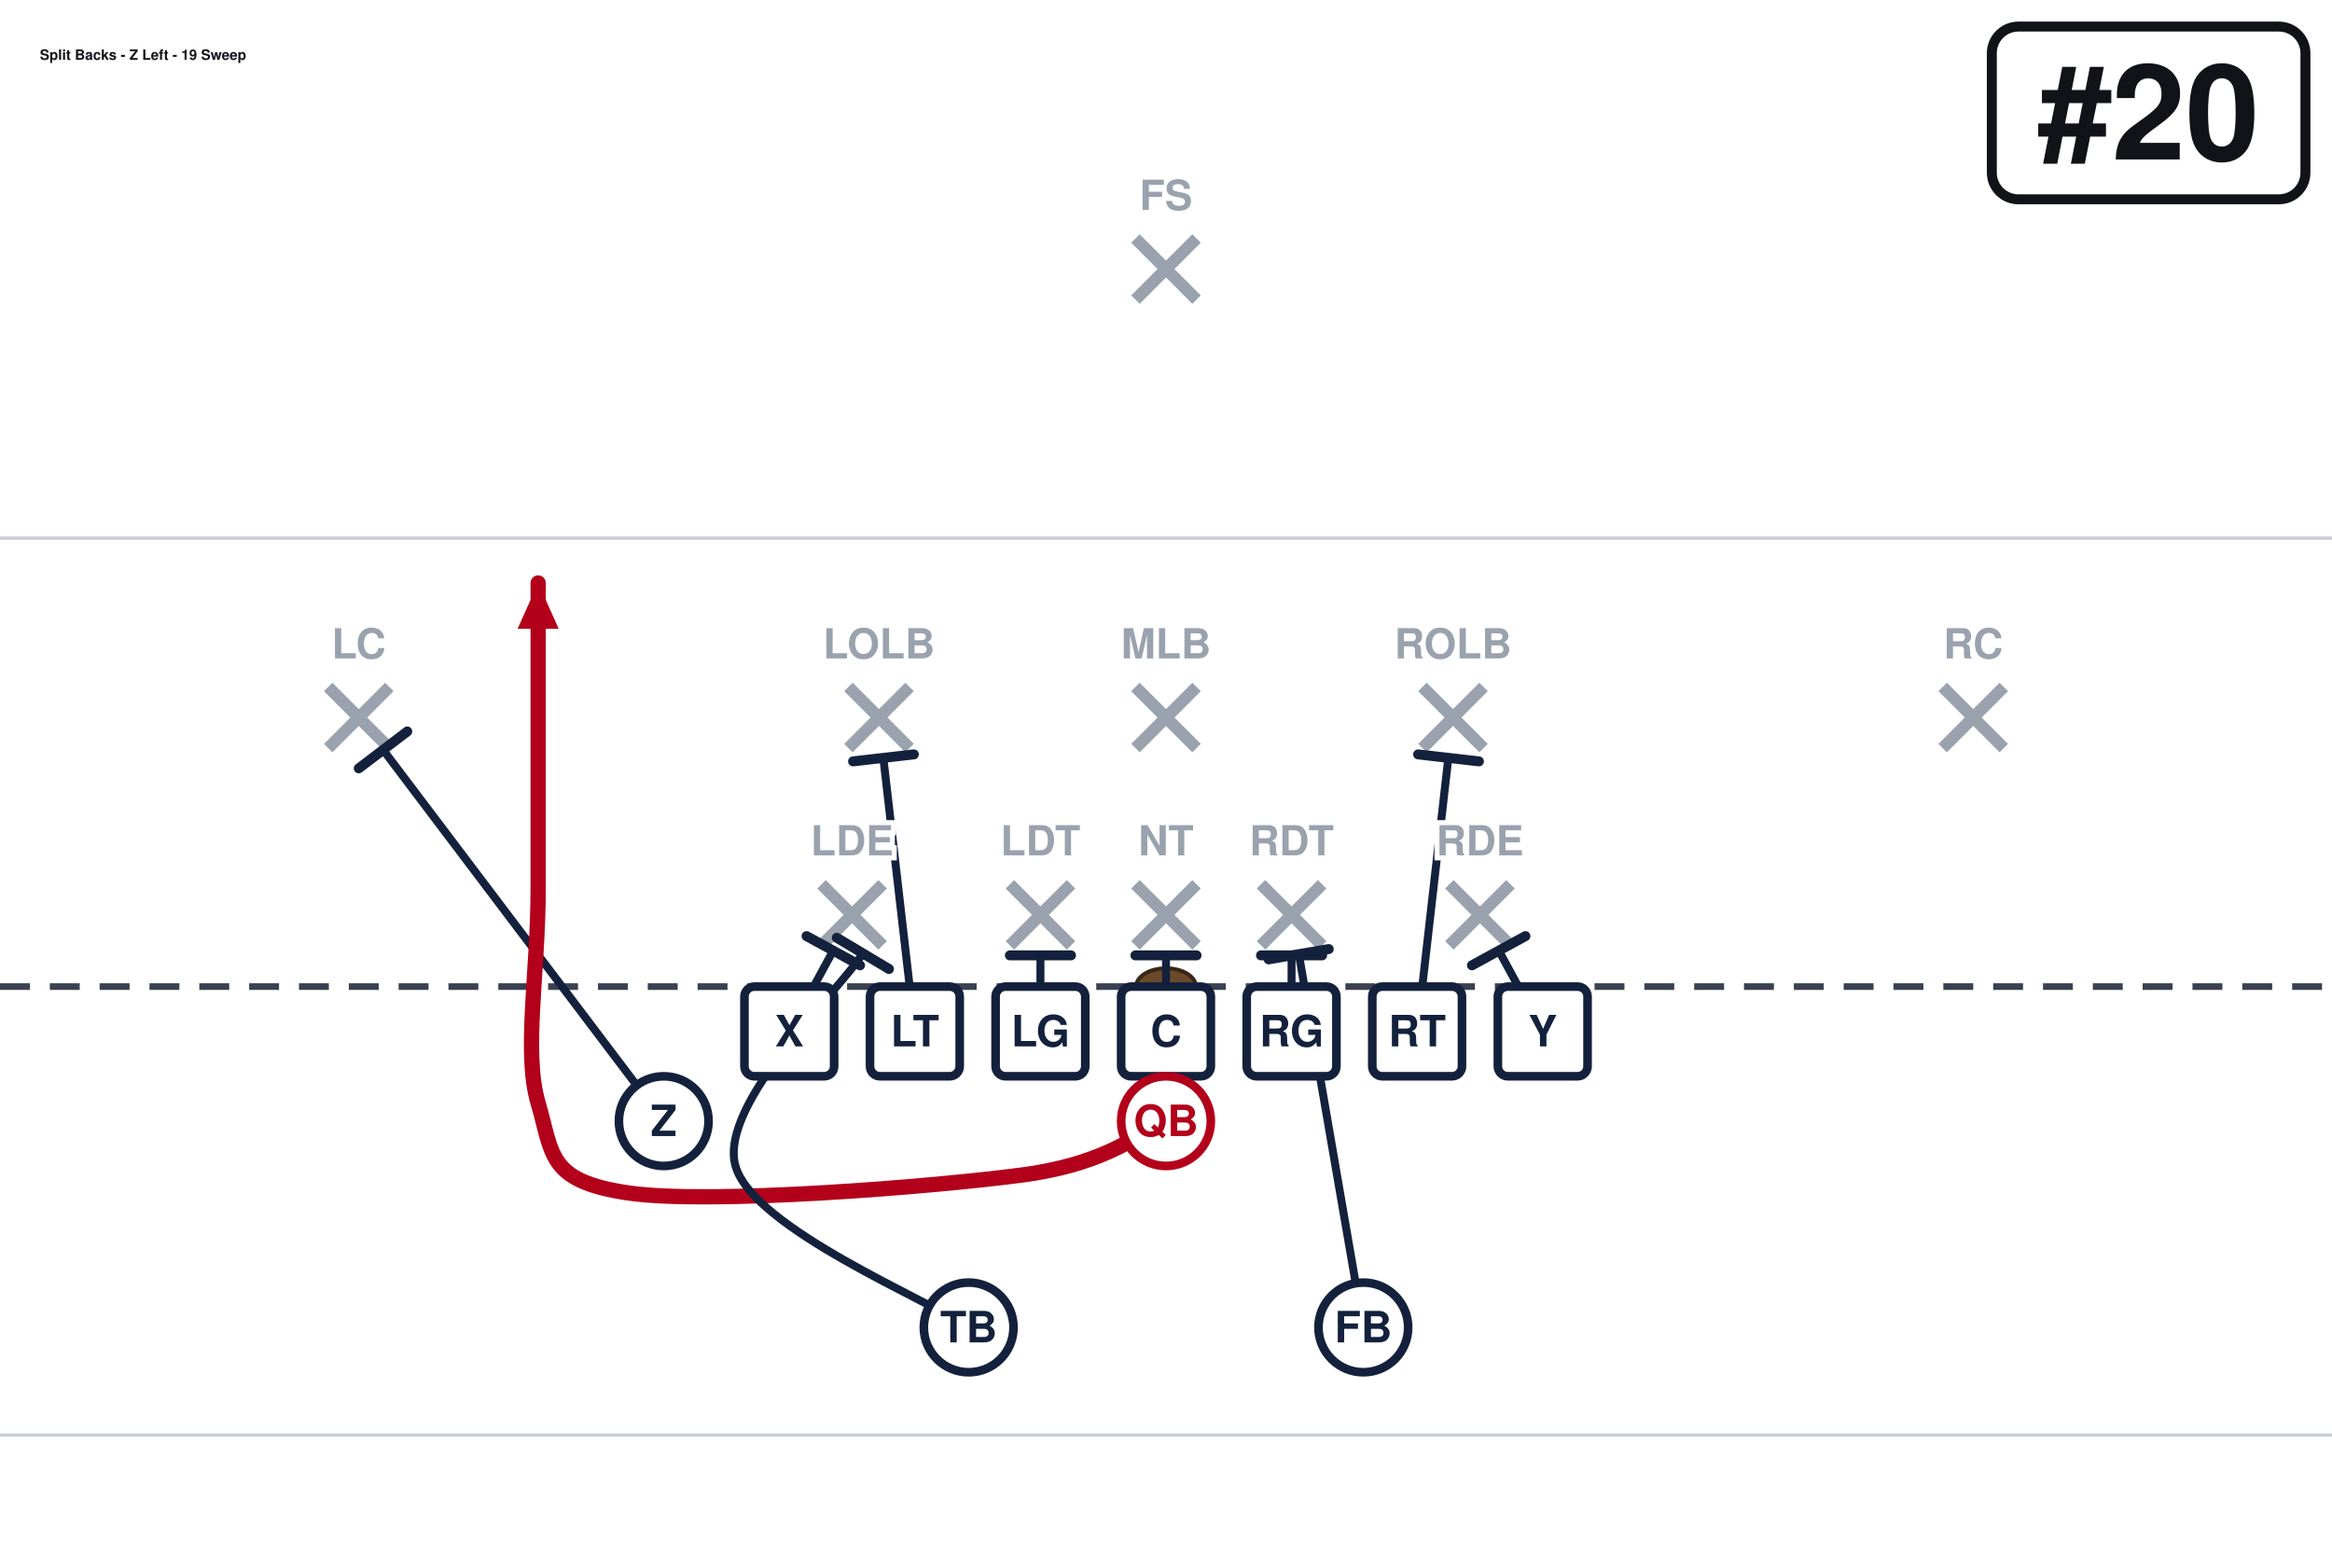
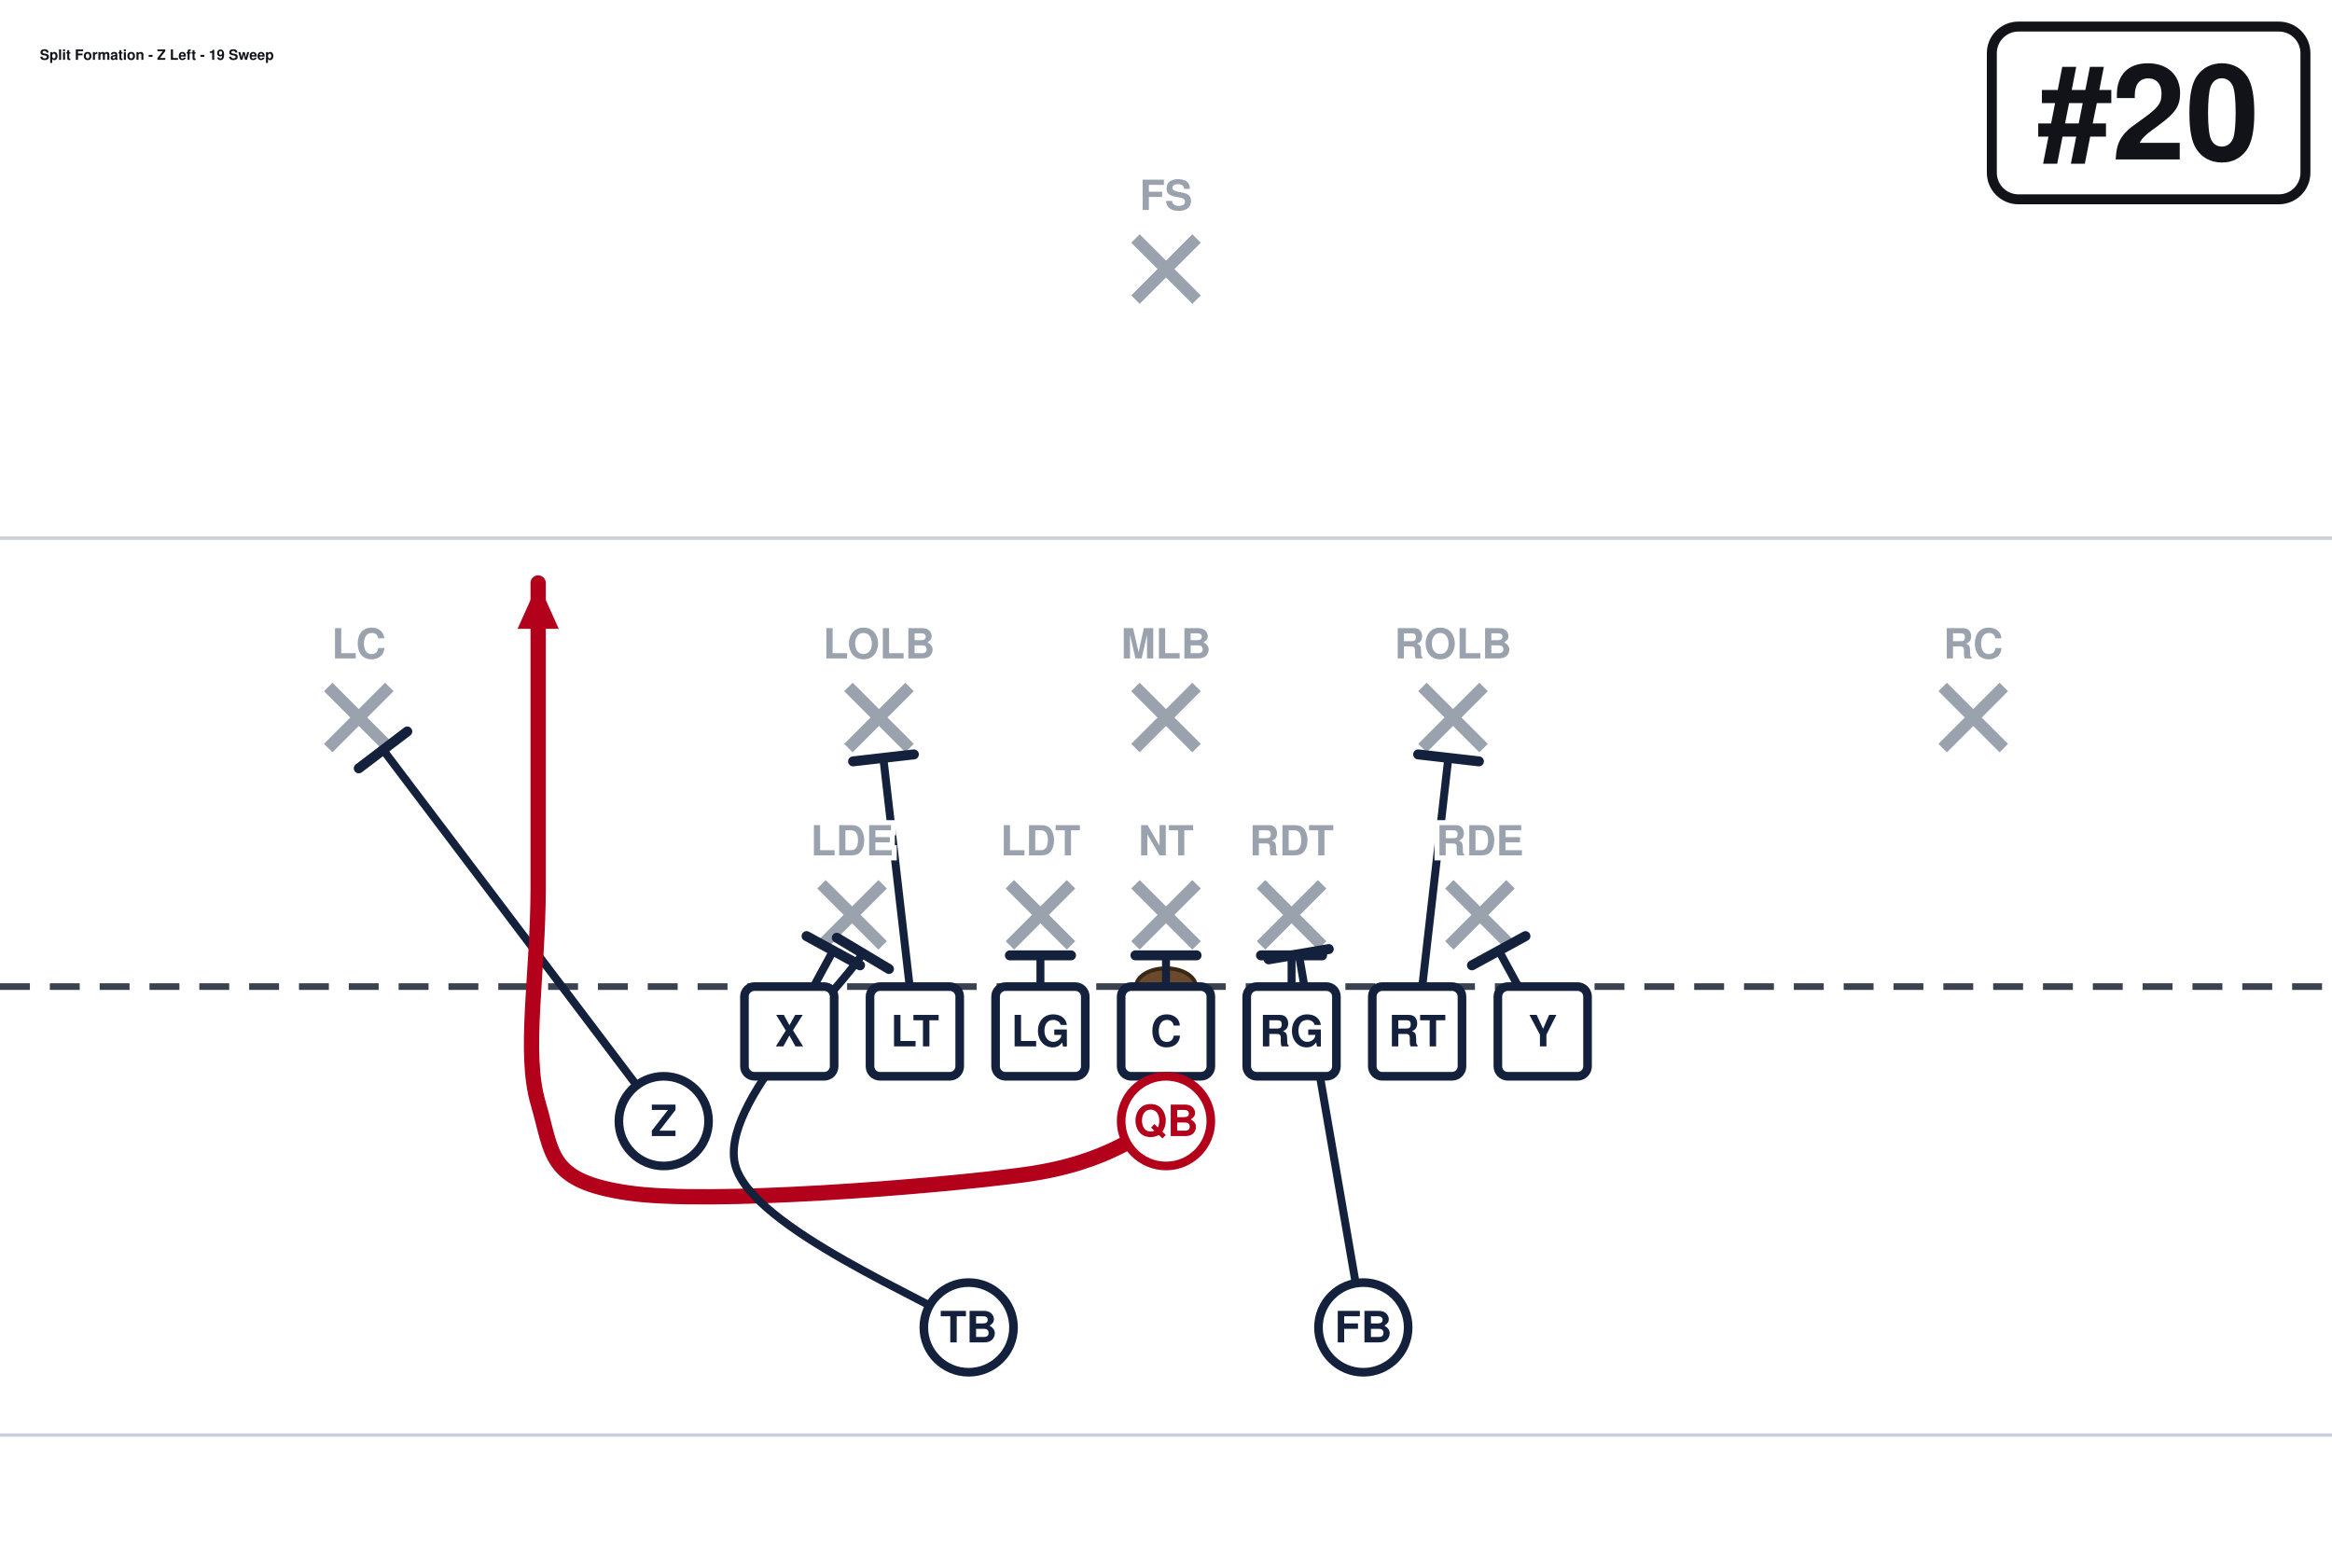
<svg xmlns="http://www.w3.org/2000/svg" width="702" height="472" viewBox="0 27 702 472" font-family="Segoe UI, Helvetica, Arial, sans-serif" role="img">
  <rect x="0" y="0" width="702" height="513" fill="#ffffff" />
  <line x1="0" y1="459.0" x2="702" y2="459.0" stroke="#c8cdd6" stroke-width="1" />
  <line x1="0" y1="189.0" x2="702" y2="189.0" stroke="#c8cdd6" stroke-width="1" />
  <line x1="0" y1="324.0" x2="702" y2="324.0" stroke="#3a4150" stroke-width="2" stroke-dasharray="9 6" />
  <ellipse cx="351.0" cy="324.0" rx="9" ry="5.5" fill="#6b4a2b" stroke="#3a2716" stroke-width="1.2" />
  <line x1="247.3" y1="293.2" x2="265.7" y2="311.6" stroke="#9aa2ae" stroke-width="3.6" />
  <line x1="265.7" y1="293.2" x2="247.3" y2="311.6" stroke="#9aa2ae" stroke-width="3.6" />
  <line x1="304.0" y1="293.2" x2="322.4" y2="311.6" stroke="#9aa2ae" stroke-width="3.6" />
  <line x1="322.4" y1="293.2" x2="304.0" y2="311.6" stroke="#9aa2ae" stroke-width="3.6" />
  <line x1="341.8" y1="293.2" x2="360.2" y2="311.6" stroke="#9aa2ae" stroke-width="3.6" />
  <line x1="360.2" y1="293.2" x2="341.8" y2="311.6" stroke="#9aa2ae" stroke-width="3.6" />
  <line x1="379.6" y1="293.2" x2="398.0" y2="311.6" stroke="#9aa2ae" stroke-width="3.6" />
  <line x1="398.0" y1="293.2" x2="379.6" y2="311.6" stroke="#9aa2ae" stroke-width="3.6" />
  <line x1="436.3" y1="293.2" x2="454.7" y2="311.6" stroke="#9aa2ae" stroke-width="3.6" />
  <line x1="454.7" y1="293.2" x2="436.3" y2="311.6" stroke="#9aa2ae" stroke-width="3.6" />
  <line x1="255.4" y1="233.8" x2="273.8" y2="252.2" stroke="#9aa2ae" stroke-width="3.6" />
  <line x1="273.8" y1="233.8" x2="255.4" y2="252.2" stroke="#9aa2ae" stroke-width="3.6" />
  <line x1="341.8" y1="233.8" x2="360.2" y2="252.2" stroke="#9aa2ae" stroke-width="3.6" />
  <line x1="360.2" y1="233.8" x2="341.8" y2="252.2" stroke="#9aa2ae" stroke-width="3.6" />
  <line x1="428.2" y1="233.8" x2="446.6" y2="252.2" stroke="#9aa2ae" stroke-width="3.6" />
  <line x1="446.6" y1="233.8" x2="428.2" y2="252.2" stroke="#9aa2ae" stroke-width="3.6" />
  <line x1="98.8" y1="233.8" x2="117.2" y2="252.2" stroke="#9aa2ae" stroke-width="3.6" />
  <line x1="117.2" y1="233.8" x2="98.8" y2="252.2" stroke="#9aa2ae" stroke-width="3.6" />
  <line x1="584.8" y1="233.8" x2="603.2" y2="252.2" stroke="#9aa2ae" stroke-width="3.6" />
  <line x1="603.2" y1="233.8" x2="584.8" y2="252.2" stroke="#9aa2ae" stroke-width="3.6" />
  <line x1="341.8" y1="98.8" x2="360.2" y2="117.2" stroke="#9aa2ae" stroke-width="3.6" />
  <line x1="360.2" y1="98.8" x2="341.8" y2="117.2" stroke="#9aa2ae" stroke-width="3.6" />
  <path d="M237.6,337.5 L250.8,313.2" fill="none" stroke="#14213d" stroke-width="2.4" stroke-linecap="round" stroke-linejoin="round" />
  <line x1="242.8" y1="308.8" x2="258.9" y2="317.6" stroke="#14213d" stroke-width="3.0" stroke-linecap="round" />
  <path d="M275.4,337.5 L265.9,255.1" fill="none" stroke="#14213d" stroke-width="2.4" stroke-linecap="round" stroke-linejoin="round" />
  <line x1="256.8" y1="256.2" x2="275.1" y2="254.1" stroke="#14213d" stroke-width="3.0" stroke-linecap="round" />
  <path d="M313.2,337.5 L313.2,314.6" fill="none" stroke="#14213d" stroke-width="2.4" stroke-linecap="round" stroke-linejoin="round" />
  <line x1="304.0" y1="314.6" x2="322.4" y2="314.6" stroke="#14213d" stroke-width="3.0" stroke-linecap="round" />
  <path d="M351.0,337.5 L351.0,314.6" fill="none" stroke="#14213d" stroke-width="2.4" stroke-linecap="round" stroke-linejoin="round" />
  <line x1="341.8" y1="314.6" x2="360.2" y2="314.6" stroke="#14213d" stroke-width="3.0" stroke-linecap="round" />
  <path d="M388.8,337.5 L388.8,314.6" fill="none" stroke="#14213d" stroke-width="2.4" stroke-linecap="round" stroke-linejoin="round" />
  <line x1="379.6" y1="314.6" x2="398.0" y2="314.6" stroke="#14213d" stroke-width="3.0" stroke-linecap="round" />
  <path d="M426.6,337.5 L436.0,255.1" fill="none" stroke="#14213d" stroke-width="2.4" stroke-linecap="round" stroke-linejoin="round" />
  <line x1="426.9" y1="254.1" x2="445.2" y2="256.2" stroke="#14213d" stroke-width="3.0" stroke-linecap="round" />
  <path d="M464.4,337.5 L451.2,313.2" fill="none" stroke="#14213d" stroke-width="2.4" stroke-linecap="round" stroke-linejoin="round" />
  <line x1="443.1" y1="317.6" x2="459.2" y2="308.8" stroke="#14213d" stroke-width="3.0" stroke-linecap="round" />
  <path d="M199.8,364.5 L115.3,252.7" fill="none" stroke="#14213d" stroke-width="2.4" stroke-linecap="round" stroke-linejoin="round" />
  <line x1="108.0" y1="258.3" x2="122.6" y2="247.2" stroke="#14213d" stroke-width="3.0" stroke-linecap="round" />
  <path d="M351.0,364.5 C343.8,367.2 334.8,377.1 307.8,380.7 C280.8,384.3 213.3,389.7 189.0,386.1 C164.7,382.5 166.5,374.4 162.0,359.1 C157.5,343.8 162.0,320.4 162.0,294.3 C162.0,268.2 162.0,217.8 162.0,202.5" fill="none" stroke="#b3001b" stroke-width="4.6" stroke-linecap="round" stroke-linejoin="round" />
  <polygon points="162.0,202.5 168.2,216.3 155.8,216.3" fill="#b3001b" />
  <path d="M410.4,426.6 L391.0,314.3" fill="none" stroke="#14213d" stroke-width="2.4" stroke-linecap="round" stroke-linejoin="round" />
  <line x1="381.9" y1="315.8" x2="400.0" y2="312.7" stroke="#14213d" stroke-width="3.0" stroke-linecap="round" />
  <path d="M291.6,426.6 C279.9,418.5 226.7,396.8 221.4,378.0 C216.1,359.2 253.3,324.7 259.7,314.0" fill="none" stroke="#14213d" stroke-width="2.4" stroke-linecap="round" stroke-linejoin="round" />
  <line x1="251.9" y1="309.3" x2="267.6" y2="318.7" stroke="#14213d" stroke-width="3.0" stroke-linecap="round" />
  <rect x="224.1" y="324.0" width="27.0" height="27.0" rx="3" fill="#ffffff" stroke="#14213d" stroke-width="2.6" />
  <text x="237.6" y="342.0" text-anchor="middle" font-size="13" font-weight="700" fill="#14213d">X</text>
  <rect x="261.9" y="324.0" width="27.0" height="27.0" rx="3" fill="#ffffff" stroke="#14213d" stroke-width="2.6" />
  <text x="275.4" y="342.0" text-anchor="middle" font-size="13" font-weight="700" fill="#14213d">LT</text>
  <rect x="299.7" y="324.0" width="27.0" height="27.0" rx="3" fill="#ffffff" stroke="#14213d" stroke-width="2.6" />
  <text x="313.2" y="342.0" text-anchor="middle" font-size="13" font-weight="700" fill="#14213d">LG</text>
  <rect x="337.5" y="324.0" width="27.0" height="27.0" rx="3" fill="#ffffff" stroke="#14213d" stroke-width="2.6" />
  <text x="351.0" y="342.0" text-anchor="middle" font-size="13" font-weight="700" fill="#14213d">C</text>
  <rect x="375.3" y="324.0" width="27.0" height="27.0" rx="3" fill="#ffffff" stroke="#14213d" stroke-width="2.6" />
  <text x="388.8" y="342.0" text-anchor="middle" font-size="13" font-weight="700" fill="#14213d">RG</text>
  <rect x="413.1" y="324.0" width="27.0" height="27.0" rx="3" fill="#ffffff" stroke="#14213d" stroke-width="2.6" />
  <text x="426.6" y="342.0" text-anchor="middle" font-size="13" font-weight="700" fill="#14213d">RT</text>
  <rect x="450.9" y="324.0" width="27.0" height="27.0" rx="3" fill="#ffffff" stroke="#14213d" stroke-width="2.6" />
  <text x="464.4" y="342.0" text-anchor="middle" font-size="13" font-weight="700" fill="#14213d">Y</text>
  <circle cx="199.8" cy="364.5" r="13.5" fill="#ffffff" stroke="#14213d" stroke-width="2.6" />
  <text x="199.8" y="369.0" text-anchor="middle" font-size="13" font-weight="700" fill="#14213d">Z</text>
  <circle cx="351.0" cy="364.5" r="13.5" fill="#ffffff" stroke="#b3001b" stroke-width="2.6" />
  <text x="351.0" y="369.0" text-anchor="middle" font-size="13" font-weight="700" fill="#b3001b">QB</text>
  <circle cx="291.6" cy="426.6" r="13.5" fill="#ffffff" stroke="#14213d" stroke-width="2.6" />
  <text x="291.6" y="431.1" text-anchor="middle" font-size="13" font-weight="700" fill="#14213d">TB</text>
  <circle cx="410.4" cy="426.6" r="13.5" fill="#ffffff" stroke="#14213d" stroke-width="2.6" />
  <text x="410.4" y="431.1" text-anchor="middle" font-size="13" font-weight="700" fill="#14213d">FB</text>
  <text x="256.5" y="284.5" text-anchor="middle" font-size="12.5" fill="#9aa2ae" font-weight="600" stroke="#fff" stroke-width="3" paint-order="stroke">LDE</text>
  <text x="313.2" y="284.5" text-anchor="middle" font-size="12.5" fill="#9aa2ae" font-weight="600" stroke="#fff" stroke-width="3" paint-order="stroke">LDT</text>
  <text x="351.0" y="284.5" text-anchor="middle" font-size="12.5" fill="#9aa2ae" font-weight="600" stroke="#fff" stroke-width="3" paint-order="stroke">NT</text>
  <text x="388.8" y="284.5" text-anchor="middle" font-size="12.5" fill="#9aa2ae" font-weight="600" stroke="#fff" stroke-width="3" paint-order="stroke">RDT</text>
  <text x="445.5" y="284.5" text-anchor="middle" font-size="12.5" fill="#9aa2ae" font-weight="600" stroke="#fff" stroke-width="3" paint-order="stroke">RDE</text>
  <text x="264.6" y="225.2" text-anchor="middle" font-size="12.5" fill="#9aa2ae" font-weight="600" stroke="#fff" stroke-width="3" paint-order="stroke">LOLB</text>
  <text x="351.0" y="225.2" text-anchor="middle" font-size="12.5" fill="#9aa2ae" font-weight="600" stroke="#fff" stroke-width="3" paint-order="stroke">MLB</text>
  <text x="437.4" y="225.2" text-anchor="middle" font-size="12.5" fill="#9aa2ae" font-weight="600" stroke="#fff" stroke-width="3" paint-order="stroke">ROLB</text>
  <text x="108.0" y="225.2" text-anchor="middle" font-size="12.5" fill="#9aa2ae" font-weight="600" stroke="#fff" stroke-width="3" paint-order="stroke">LC</text>
  <text x="594.0" y="225.2" text-anchor="middle" font-size="12.5" fill="#9aa2ae" font-weight="600" stroke="#fff" stroke-width="3" paint-order="stroke">RC</text>
  <text x="351.0" y="90.2" text-anchor="middle" font-size="12.5" fill="#9aa2ae" font-weight="600" stroke="#fff" stroke-width="3" paint-order="stroke">FS</text>
  <rect x="599.6" y="35.0" width="94.4" height="52.0" rx="8" fill="#ffffff" stroke="#111318" stroke-width="3" />
  <text x="646.8" y="75.0" text-anchor="middle" font-size="40" font-weight="800" fill="#111318">#20</text>
-   <text x="12.0" y="45.0" font-size="4.3" font-weight="700" fill="#111318">Split Backs - Z Left - 19 Sweep</text>
+   <text x="12.0" y="45.0" font-size="4.3" font-weight="700" fill="#111318">Split Formation - Z Left - 19 Sweep</text>
</svg>
